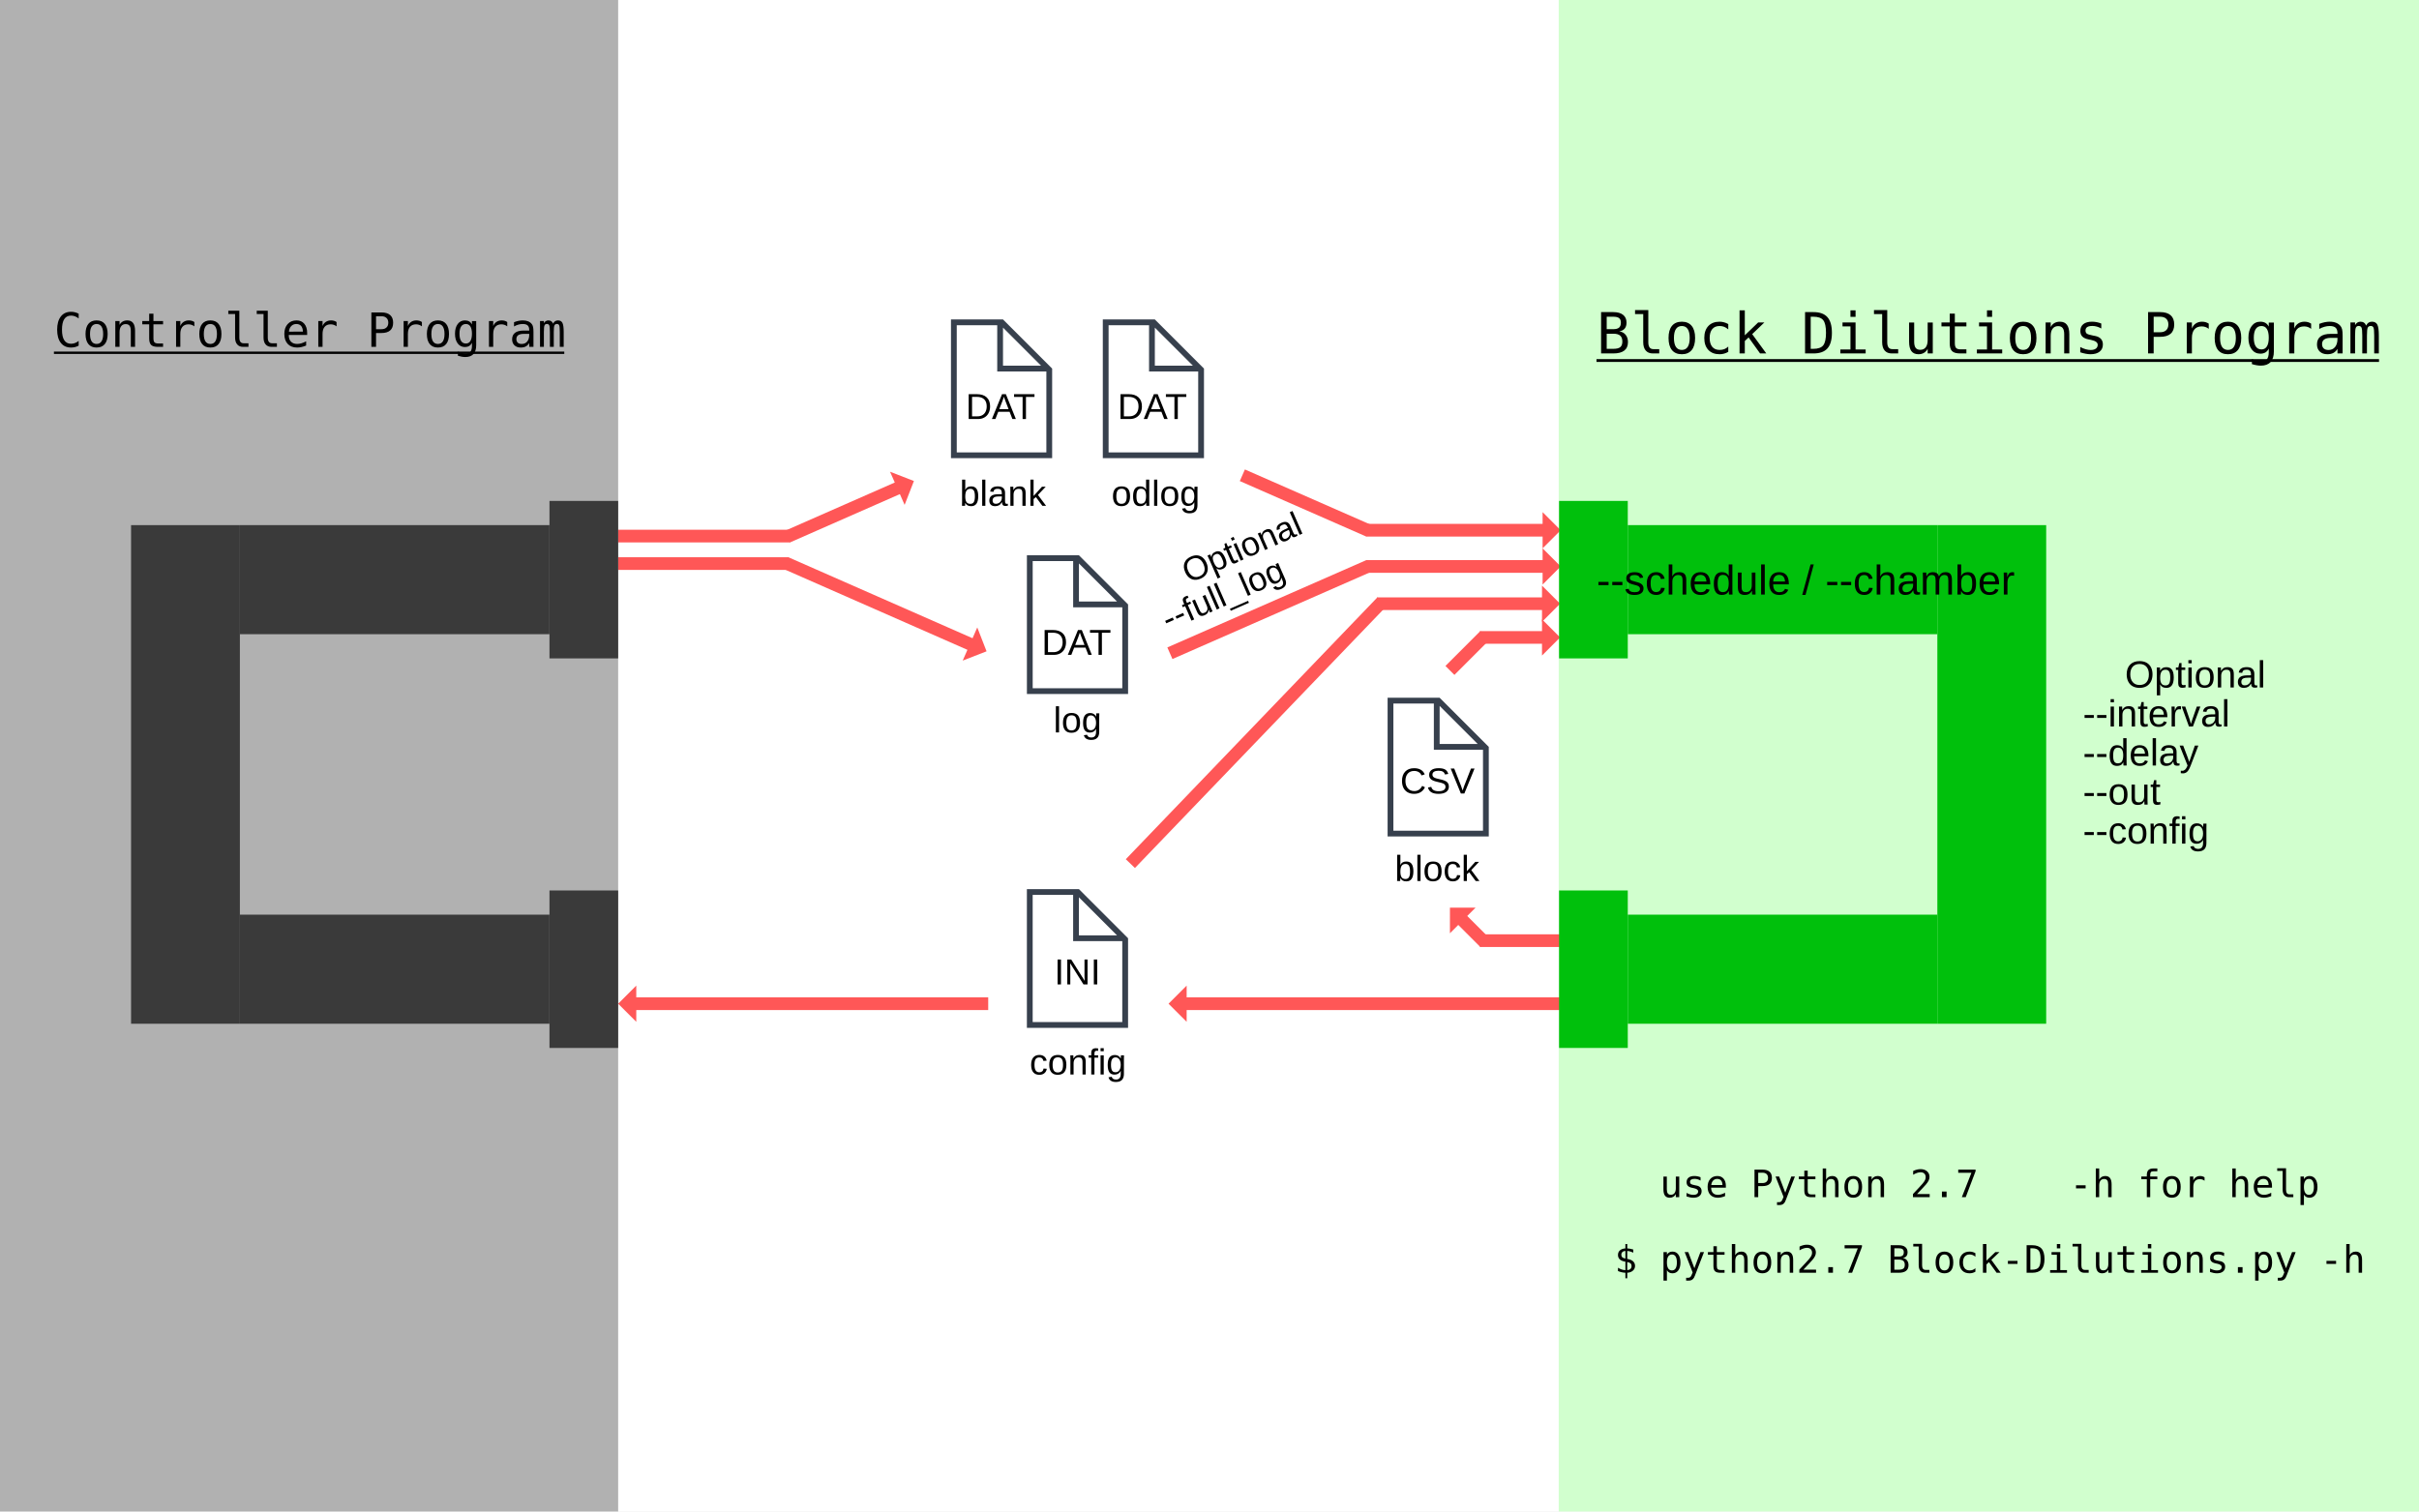
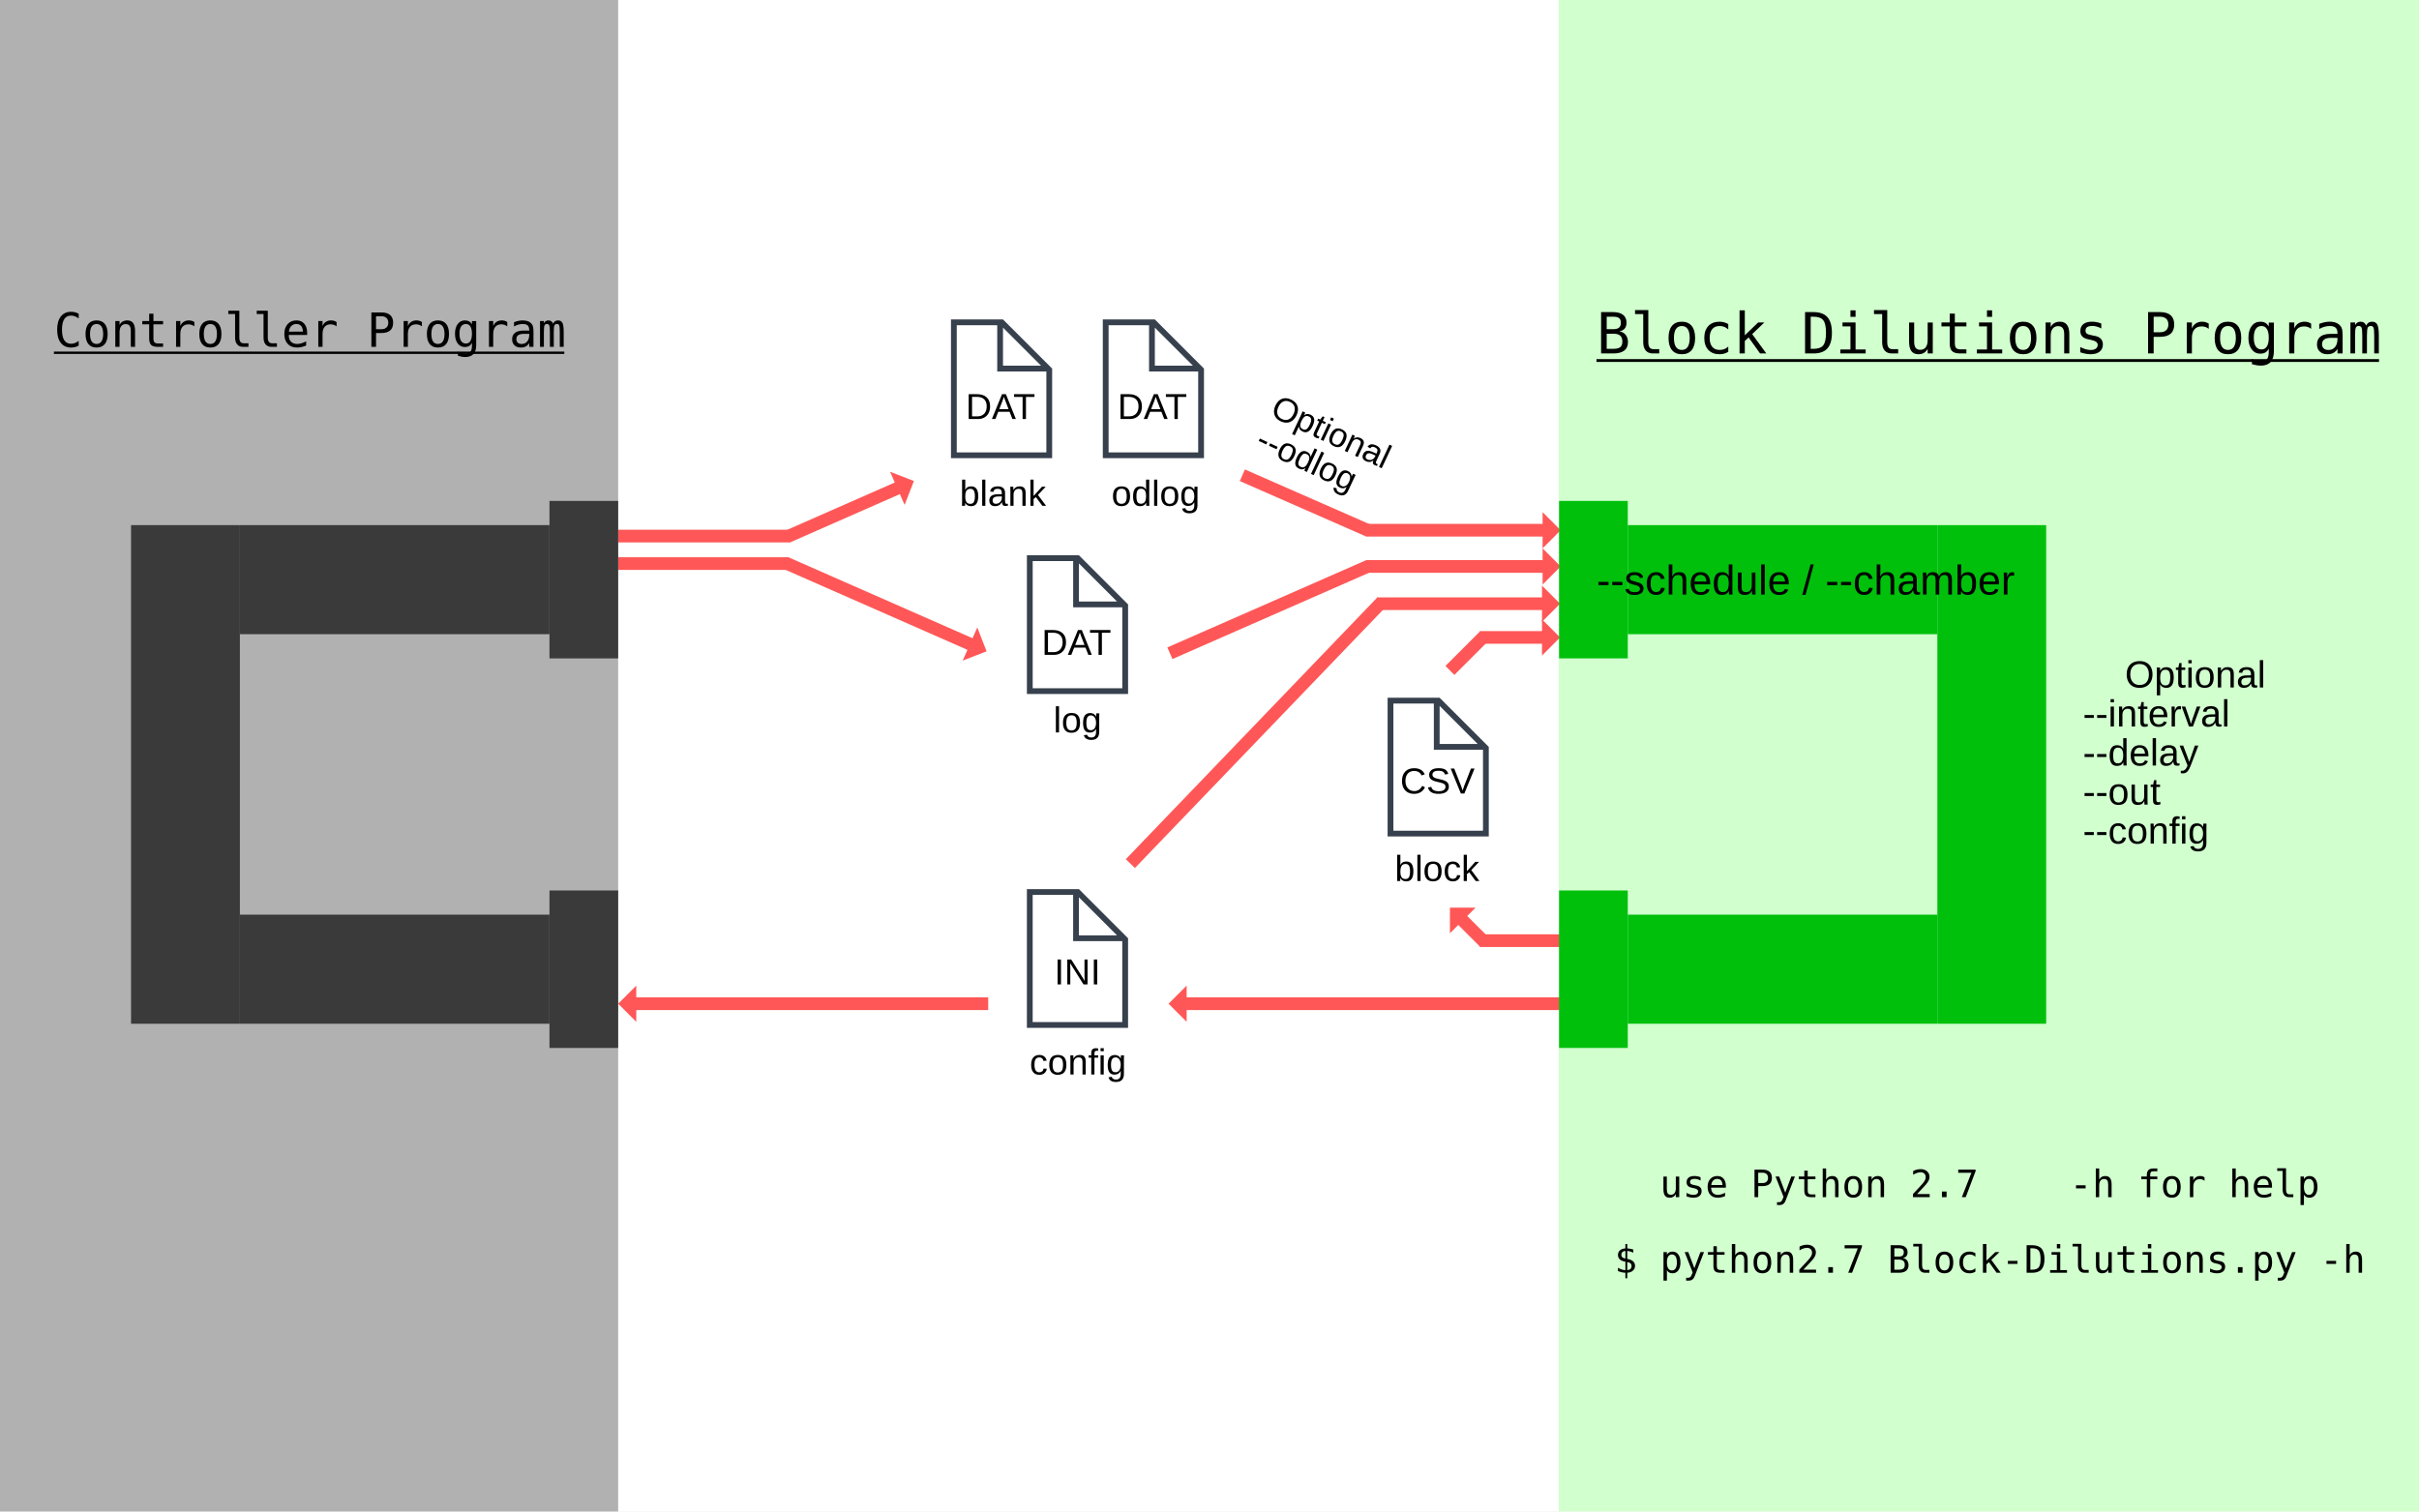
<svg xmlns="http://www.w3.org/2000/svg" width="100%" height="100%" viewBox="0 0 1280 800" version="1.1" xml:space="preserve" style="fill-rule:evenodd;clip-rule:evenodd;stroke-linejoin:round;stroke-miterlimit:1.414;">
  <g id="Background">
    <g transform="matrix(0.532422,0,0,0.32254,-20.2872,0)">
      <rect x="0" y="0" width="2480.32" height="2480.32" style="fill:white;" />
    </g>
    <g transform="matrix(0.759781,0,0,1,0,0)">
      <rect x="0" y="0" width="430.512" height="800" style="fill:rgb(177,177,177);" />
    </g>
    <g transform="matrix(1.05737,0,0,1,824.787,0)">
      <rect x="0" y="0" width="430.512" height="800" style="fill:rgb(209,255,206);" />
    </g>
  </g>
  <g id="Arrows" transform="matrix(1.21649,0,0,1.21649,-208.414,-76.7072)">
    <g transform="matrix(0.184011,-0.08094,-0.0664179,-0.150996,505.247,506.738)">
      <path d="M460.244,1162.19L460.244,1128.75L719.931,1128.75L719.931,1097.7L759.126,1145.47L719.931,1193.23L719.931,1162.19L460.244,1162.19Z" style="fill:rgb(255,87,87);" />
    </g>
    <g transform="matrix(0.184072,0.0808019,0.0663046,-0.151046,551.05,405.662)">
      <rect x="460.244" y="1128.75" width="298.882" height="33.435" style="fill:rgb(255,87,87);" />
    </g>
    <g transform="matrix(0.250654,7.97601e-18,2.24972e-17,-0.164958,324.848,485.245)">
      <rect x="460.244" y="1128.75" width="298.882" height="33.435" style="fill:rgb(255,87,87);" />
    </g>
    <g transform="matrix(0.283101,9.00847e-18,2.24972e-17,-0.164958,635.286,482.704)">
      <path d="M460.244,1162.19L460.244,1128.75L731.294,1128.75L731.294,1097.7L759.126,1145.47L731.294,1193.23L731.294,1162.19L460.244,1162.19Z" style="fill:rgb(255,87,87);" />
    </g>
    <g transform="matrix(0.116628,-3.71118e-18,2.24972e-17,0.164958,761.402,283.361)">
      <rect x="460.244" y="1128.75" width="298.882" height="33.435" style="fill:rgb(255,87,87);" />
    </g>
    <g transform="matrix(0.289528,-0.127094,0.0663046,0.151046,470.995,232.739)">
      <rect x="460.244" y="1128.75" width="298.882" height="33.435" style="fill:rgb(255,87,87);" />
    </g>
    <g transform="matrix(0.366241,-0.381252,0.118961,0.114278,358.18,483.361)">
      <rect x="460.244" y="1128.75" width="298.882" height="33.435" style="fill:rgb(255,87,87);" />
    </g>
    <g transform="matrix(0.266312,-5.43434e-17,-9.02056e-17,-0.164958,647.773,514.666)">
      <path d="M460.244,1162.19L460.244,1128.75L729.54,1128.75L729.54,1097.7L759.126,1145.47L729.54,1193.23L729.54,1162.19L460.244,1162.19Z" style="fill:rgb(255,87,87);" />
    </g>
    <g transform="matrix(0.0507516,0.0507516,0.116643,-0.116643,645.044,568.208)">
      <path d="M570.021,1162.19L570.021,1193.23L460.244,1145.47L570.021,1097.7L570.021,1128.75L759.126,1128.75L759.126,1162.19L570.021,1162.19Z" style="fill:rgb(255,87,87);" />
    </g>
    <g transform="matrix(0.116628,3.71118e-18,2.24972e-17,-0.164958,761.402,529.34)">
      <path d="M460.244,1162.19L460.244,1128.75L691.568,1128.75L691.568,1097.7L759.126,1145.47L691.568,1193.23L691.568,1162.19L460.244,1162.19Z" style="fill:rgb(255,87,87);" />
    </g>
    <g transform="matrix(0.0507516,-0.0507516,0.116643,0.116643,645.044,244.493)">
      <rect x="460.244" y="1128.75" width="298.882" height="33.435" style="fill:rgb(255,87,87);" />
    </g>
    <g transform="matrix(0.283101,-9.00847e-18,2.24972e-17,0.164958,635.286,120.553)">
      <path d="M460.244,1162.19L460.244,1128.75L731.294,1128.75L731.294,1097.7L759.126,1145.47L731.294,1193.23L731.294,1162.19L460.244,1162.19Z" style="fill:rgb(255,87,87);" />
    </g>
    <g transform="matrix(0.292138,0.128501,-0.0664179,0.150996,454.766,75.9227)">
      <path d="M460.244,1162.19L460.244,1128.75L734.438,1128.75L734.438,1097.7L759.126,1145.47L734.438,1193.23L734.438,1162.19L460.244,1162.19Z" style="fill:rgb(255,87,87);" />
    </g>
    <g transform="matrix(0.248258,-7.89974e-18,2.24972e-17,0.164958,325.951,119.305)">
      <rect x="460.244" y="1128.75" width="298.882" height="33.435" style="fill:rgb(255,87,87);" />
    </g>
    <g transform="matrix(0.538549,-1.7137e-17,2.24972e-17,0.164958,192.346,310.795)">
      <path d="M474.874,1162.19L474.874,1193.23L460.244,1145.47L474.874,1097.7L474.874,1128.75L759.126,1128.75L759.126,1162.19L474.874,1162.19Z" style="fill:rgb(255,87,87);" />
    </g>
    <g transform="matrix(0.570995,-1.81695e-17,2.24972e-17,0.164958,416.813,310.795)">
      <path d="M474.043,1162.19L474.043,1193.23L460.244,1145.47L474.043,1097.7L474.043,1128.75L759.126,1128.75L759.126,1162.19L474.043,1162.19Z" style="fill:rgb(255,87,87);" />
    </g>
  </g>
  <g id="Block-Dilutions" transform="matrix(-1.79345e-16,-0.976309,0.976309,-1.79345e-16,-50.9781,1333.67)">
    <g transform="matrix(0.29539,0,0,0.997532,652.67,2.72045)">
      <rect x="536.164" y="1102.23" width="915.095" height="59.13" style="fill:rgb(0,192,12);" />
    </g>
    <g transform="matrix(6.28581e-17,-1.02655,0.789021,4.83136e-17,157.437,1447.61)">
      <rect x="499.895" y="1079.4" width="36.27" height="108.199" style="fill:rgb(0,192,12);" />
    </g>
    <g transform="matrix(6.28581e-17,-1.02655,0.789021,4.83136e-17,-53.7414,1447.61)">
      <rect x="499.895" y="1079.4" width="36.27" height="108.199" style="fill:rgb(0,192,12);" />
    </g>
    <g transform="matrix(1,0,0,0.472282,0,581.666)">
      <rect x="1022.23" y="746.962" width="59.132" height="355.267" style="fill:rgb(0,192,12);" />
    </g>
    <g transform="matrix(1,0,0,0.472282,-211.178,581.666)">
      <rect x="1022.23" y="746.962" width="59.132" height="355.267" style="fill:rgb(0,192,12);" />
    </g>
  </g>
  <g id="Controller" transform="matrix(1.79345e-16,-0.976309,-0.976309,-1.79345e-16,1203.05,1333.67)">
    <g transform="matrix(0.29539,0,0,0.997532,652.67,2.72045)">
      <rect x="536.164" y="1102.23" width="915.095" height="59.13" style="fill:rgb(58,58,58);" />
    </g>
    <g transform="matrix(6.28581e-17,-1.02655,0.789021,4.83136e-17,157.437,1447.61)">
      <rect x="499.895" y="1079.4" width="36.27" height="108.199" style="fill:rgb(58,58,58);" />
    </g>
    <g transform="matrix(6.28581e-17,-1.02655,0.789021,4.83136e-17,-53.7414,1447.61)">
      <rect x="499.895" y="1079.4" width="36.27" height="108.199" style="fill:rgb(58,58,58);" />
    </g>
    <g transform="matrix(1,0,0,0.472282,0,581.666)">
      <rect x="1022.23" y="746.962" width="59.132" height="355.267" style="fill:rgb(58,58,58);" />
    </g>
    <g transform="matrix(1,0,0,0.472282,-211.178,581.666)">
      <rect x="1022.23" y="746.962" width="59.132" height="355.267" style="fill:rgb(58,58,58);" />
    </g>
  </g>
  <g id="Files" transform="matrix(1.21649,0,0,1.21649,-208.414,-76.7072)">
    <g id="odlog" transform="matrix(0.571633,0,0,0.571633,178.707,-199.242)">
      <g transform="matrix(0.211242,0,0,0.211242,810.641,700.687)">
        <path d="M438.247,183.129L261.315,6.196L246.123,6.196L240.49,6.196L73.888,6.196L73.888,506L438.328,506L438.328,183.16L438.247,183.129ZM261.315,35.645L398.468,172.797L261.315,172.797L261.315,35.645ZM94.713,485.175L94.713,27.021L240.49,27.021L240.49,193.622L417.504,193.622L417.504,485.174L94.713,485.174L94.713,485.175Z" style="fill:rgb(55,64,77);fill-rule:nonzero;" />
      </g>
      <g transform="matrix(0.646062,0,0,0.646062,645.924,79.4984)">
        <text x="296.493px" y="1080.84px" style="font-family:'ArialMT', 'Arial', sans-serif;font-size:42.566px;">DA<tspan x="352.464px " y="1080.84px ">T</tspan>
        </text>
      </g>
      <g transform="matrix(0.646062,0,0,0.646062,641.295,145.558)">
        <text x="296.493px" y="1080.84px" style="font-family:'ArialMT', 'Arial', sans-serif;font-size:42.566px;">odlog</text>
      </g>
    </g>
    <g id="blank" transform="matrix(0.571633,0,0,0.571633,112.664,-199.242)">
      <g transform="matrix(0.211242,0,0,0.211242,810.641,700.687)">
        <path d="M438.247,183.129L261.315,6.196L246.123,6.196L240.49,6.196L73.888,6.196L73.888,506L438.328,506L438.328,183.16L438.247,183.129ZM261.315,35.645L398.468,172.797L261.315,172.797L261.315,35.645ZM94.713,485.175L94.713,27.021L240.49,27.021L240.49,193.622L417.504,193.622L417.504,485.174L94.713,485.174L94.713,485.175Z" style="fill:rgb(55,64,77);fill-rule:nonzero;" />
      </g>
      <g transform="matrix(0.646062,0,0,0.646062,645.924,79.4984)">
        <text x="296.493px" y="1080.84px" style="font-family:'ArialMT', 'Arial', sans-serif;font-size:42.566px;">DA<tspan x="352.464px " y="1080.84px ">T</tspan>
        </text>
      </g>
      <g transform="matrix(0.646062,0,0,0.646062,641.295,145.558)">
        <text x="296.493px" y="1080.84px" style="font-family:'ArialMT', 'Arial', sans-serif;font-size:42.566px;">blank</text>
      </g>
    </g>
    <g id="log" transform="matrix(0.571633,0,0,0.571633,145.693,-96.6353)">
      <g transform="matrix(0.211242,0,0,0.211242,810.641,700.687)">
        <path d="M438.247,183.129L261.315,6.196L246.123,6.196L240.49,6.196L73.888,6.196L73.888,506L438.328,506L438.328,183.16L438.247,183.129ZM261.315,35.645L398.468,172.797L261.315,172.797L261.315,35.645ZM94.713,485.175L94.713,27.021L240.49,27.021L240.49,193.622L417.504,193.622L417.504,485.174L94.713,485.174L94.713,485.175Z" style="fill:rgb(55,64,77);fill-rule:nonzero;" />
      </g>
      <g transform="matrix(0.646062,0,0,0.646062,645.924,79.4984)">
        <text x="296.493px" y="1080.84px" style="font-family:'ArialMT', 'Arial', sans-serif;font-size:42.566px;">DA<tspan x="352.464px " y="1080.84px ">T</tspan>
        </text>
      </g>
      <g transform="matrix(0.646062,0,0,0.646062,654.88,138.525)">
        <text x="296.493px" y="1080.84px" style="font-family:'ArialMT', 'Arial', sans-serif;font-size:42.566px;">log</text>
      </g>
    </g>
    <g id="blocklog" transform="matrix(0.571633,0,0,0.571633,198.245,-35.9976)">
      <g transform="matrix(0.211242,0,0,0.211242,993.174,703.042)">
        <path d="M438.247,183.129L261.315,6.196L246.123,6.196L240.49,6.196L73.888,6.196L73.888,506L438.328,506L438.328,183.16L438.247,183.129ZM261.315,35.645L398.468,172.797L261.315,172.797L261.315,35.645ZM94.713,485.175L94.713,27.021L240.49,27.021L240.49,193.622L417.504,193.622L417.504,485.174L94.713,485.174L94.713,485.175Z" style="fill:rgb(55,64,77);fill-rule:nonzero;" />
      </g>
      <g transform="matrix(0.551745,0,0,0.551745,854.745,180.877)">
        <text x="296.493px" y="1080.84px" style="font-family:'ArialMT', 'Arial', sans-serif;font-size:50px;">CSV</text>
      </g>
      <g transform="matrix(0.551745,0,0,0.551745,850.637,247.485)">
        <text x="296.493px" y="1080.84px" style="font-family:'ArialMT', 'Arial', sans-serif;font-size:50px;">block</text>
      </g>
    </g>
    <g id="config" transform="matrix(0.571633,0,0,0.571633,41.3434,47.2616)">
      <g transform="matrix(0.211242,0,0,0.211242,993.174,703.042)">
        <path d="M438.247,183.129L261.315,6.196L246.123,6.196L240.49,6.196L73.888,6.196L73.888,506L438.328,506L438.328,183.16L438.247,183.129ZM261.315,35.645L398.468,172.797L261.315,172.797L261.315,35.645ZM94.713,485.175L94.713,27.021L240.49,27.021L240.49,193.622L417.504,193.622L417.504,485.174L94.713,485.174L94.713,485.175Z" style="fill:rgb(55,64,77);fill-rule:nonzero;" />
      </g>
      <g transform="matrix(0.551745,0,0,0.551745,866.013,180.54)">
        <text x="296.493px" y="1080.84px" style="font-family:'ArialMT', 'Arial', sans-serif;font-size:50px;">INI</text>
      </g>
      <g transform="matrix(0.551745,0,0,0.551745,847.262,249.071)">
        <text x="296.493px" y="1080.84px" style="font-family:'ArialMT', 'Arial', sans-serif;font-size:50px;">conﬁg</text>
      </g>
    </g>
  </g>
  <g id="Explanations">
    <g transform="matrix(1,0,0,1,-125.073,41.0939)">
      <text x="153.611px" y="142.488px" style="font-family:'AndaleMono', 'Andale Mono', monospace;font-size:25px;">Controller Program</text>
      <rect x="153.611" y="144.99" width="270.044" height="1.245" />
    </g>
    <g transform="matrix(1,0,0,1,691.163,44.5754)">
      <text x="153.611px" y="142.488px" style="font-family:'AndaleMono', 'Andale Mono', monospace;font-size:30px;">Block Dilutions Program</text>
      <rect x="153.611" y="145.491" width="414.067" height="1.494" />
    </g>
    <g transform="matrix(0.524797,0,0,0.524797,731.956,530.978)">
      <text x="278.849px" y="195.606px" style="font-family:'AndaleMono', 'Andale Mono', monospace;font-size:38.11px;">use Python 2.7    -h for help</text>
      <text x="233.109px" y="271.825px" style="font-family:'AndaleMono', 'Andale Mono', monospace;font-size:38.11px;">$ python2.7 Block-Dilutions.py -h</text>
    </g>
-     <g transform="matrix(0.915663,-0.401948,0.401948,0.915663,-215.648,300.684)">
-       <text x="769.995px" y="346.962px" style="font-family:'ArialMT', 'Arial', sans-serif;font-size:18px;">Optional</text>
-       <text x="749.991px" y="365.55px" style="font-family:'ArialMT', 'Arial', sans-serif;font-size:18px;">--full_log</text>
+     <g transform="matrix(0.905558,0.424223,-0.424223,0.905558,139.527,-412.469)">
+       <text x="749.991px" y="346.962px" style="font-family:'ArialMT', 'Arial', sans-serif;font-size:18px;">Optional</text>
+       <text x="749.991px" y="365.55px" style="font-family:'ArialMT', 'Arial', sans-serif;font-size:18px;">--odlog</text>
    </g>
    <g transform="matrix(1,0,0,1,94.8149,-32.2878)">
      <text x="749.991px" y="346.962px" style="font-family:'ArialMT', 'Arial', sans-serif;font-size:22px;">--schedule / --chamber</text>
    </g>
    <g transform="matrix(1.40997,0,0,1.40997,44.6906,-125.334)">
      <text x="765.755px" y="346.962px" style="font-family:'ArialMT', 'Arial', sans-serif;font-size:14.185px;">Optional</text>
      <text x="749.991px" y="361.61px" style="font-family:'ArialMT', 'Arial', sans-serif;font-size:14.185px;">--interval</text>
      <text x="749.991px" y="376.259px" style="font-family:'ArialMT', 'Arial', sans-serif;font-size:14.185px;">--delay</text>
      <text x="749.991px" y="390.908px" style="font-family:'ArialMT', 'Arial', sans-serif;font-size:14.185px;">--out</text>
      <text x="749.991px" y="405.556px" style="font-family:'ArialMT', 'Arial', sans-serif;font-size:14.185px;">--conﬁg</text>
    </g>
  </g>
</svg>
